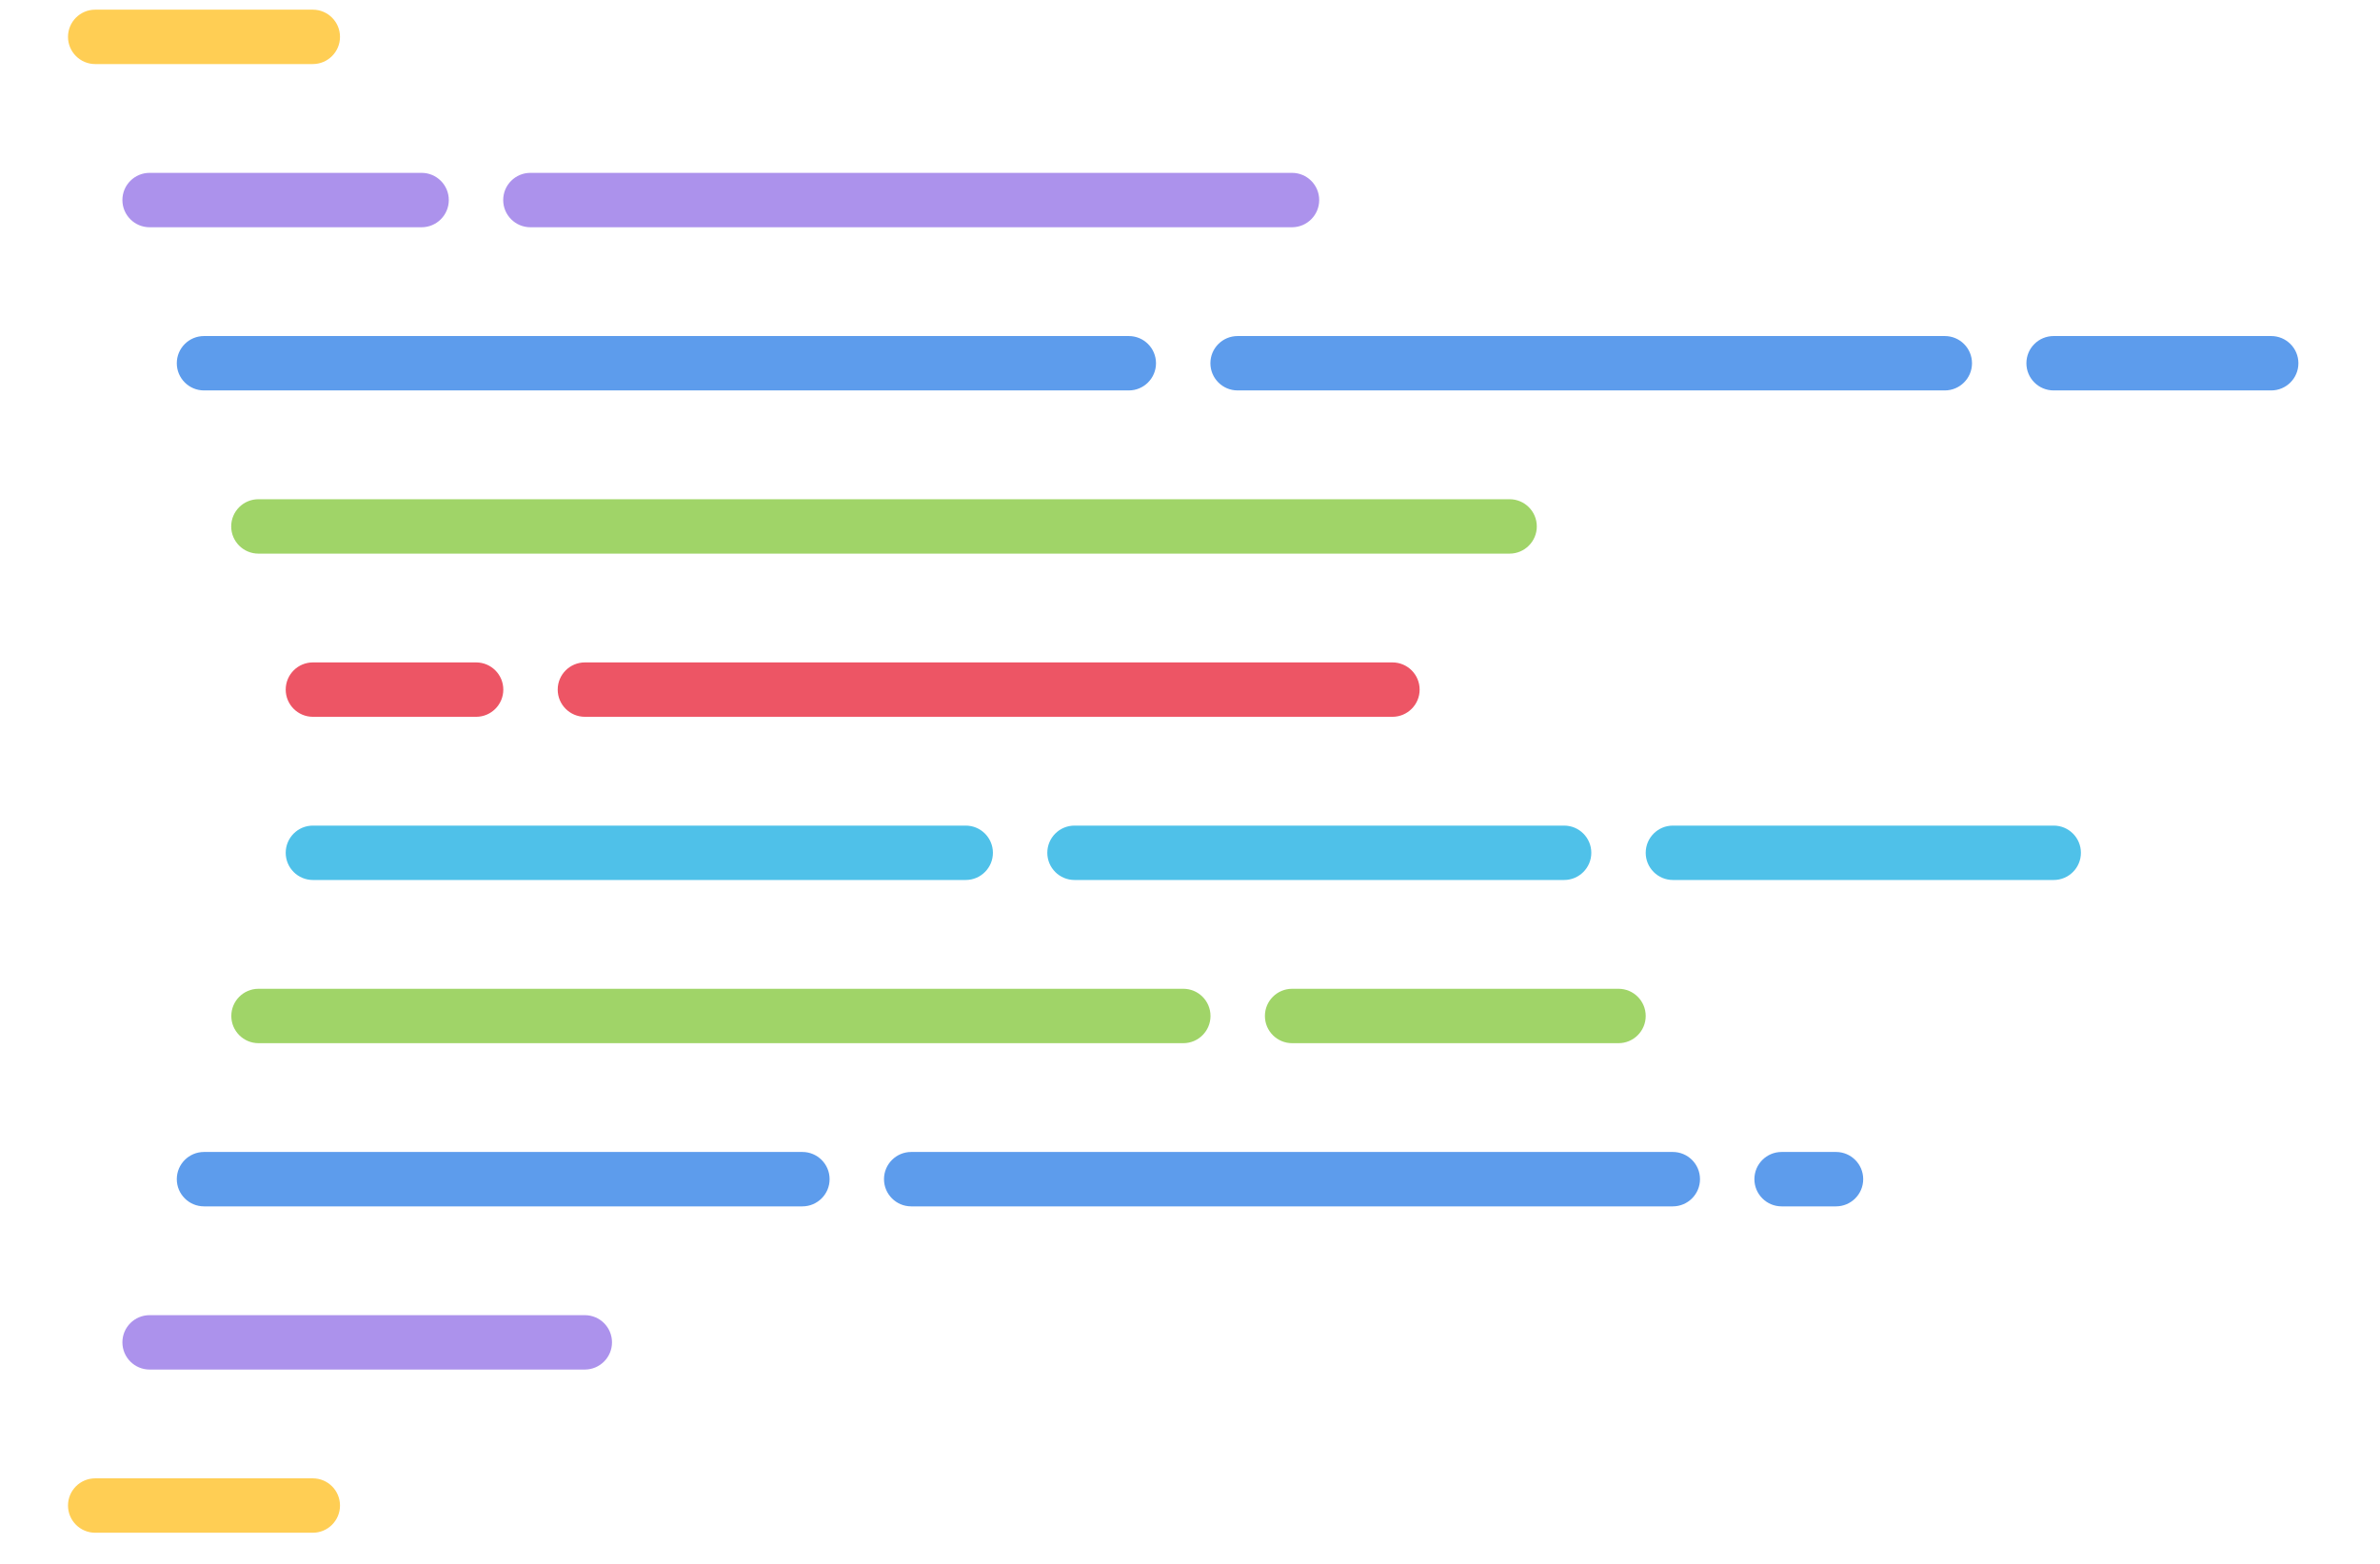
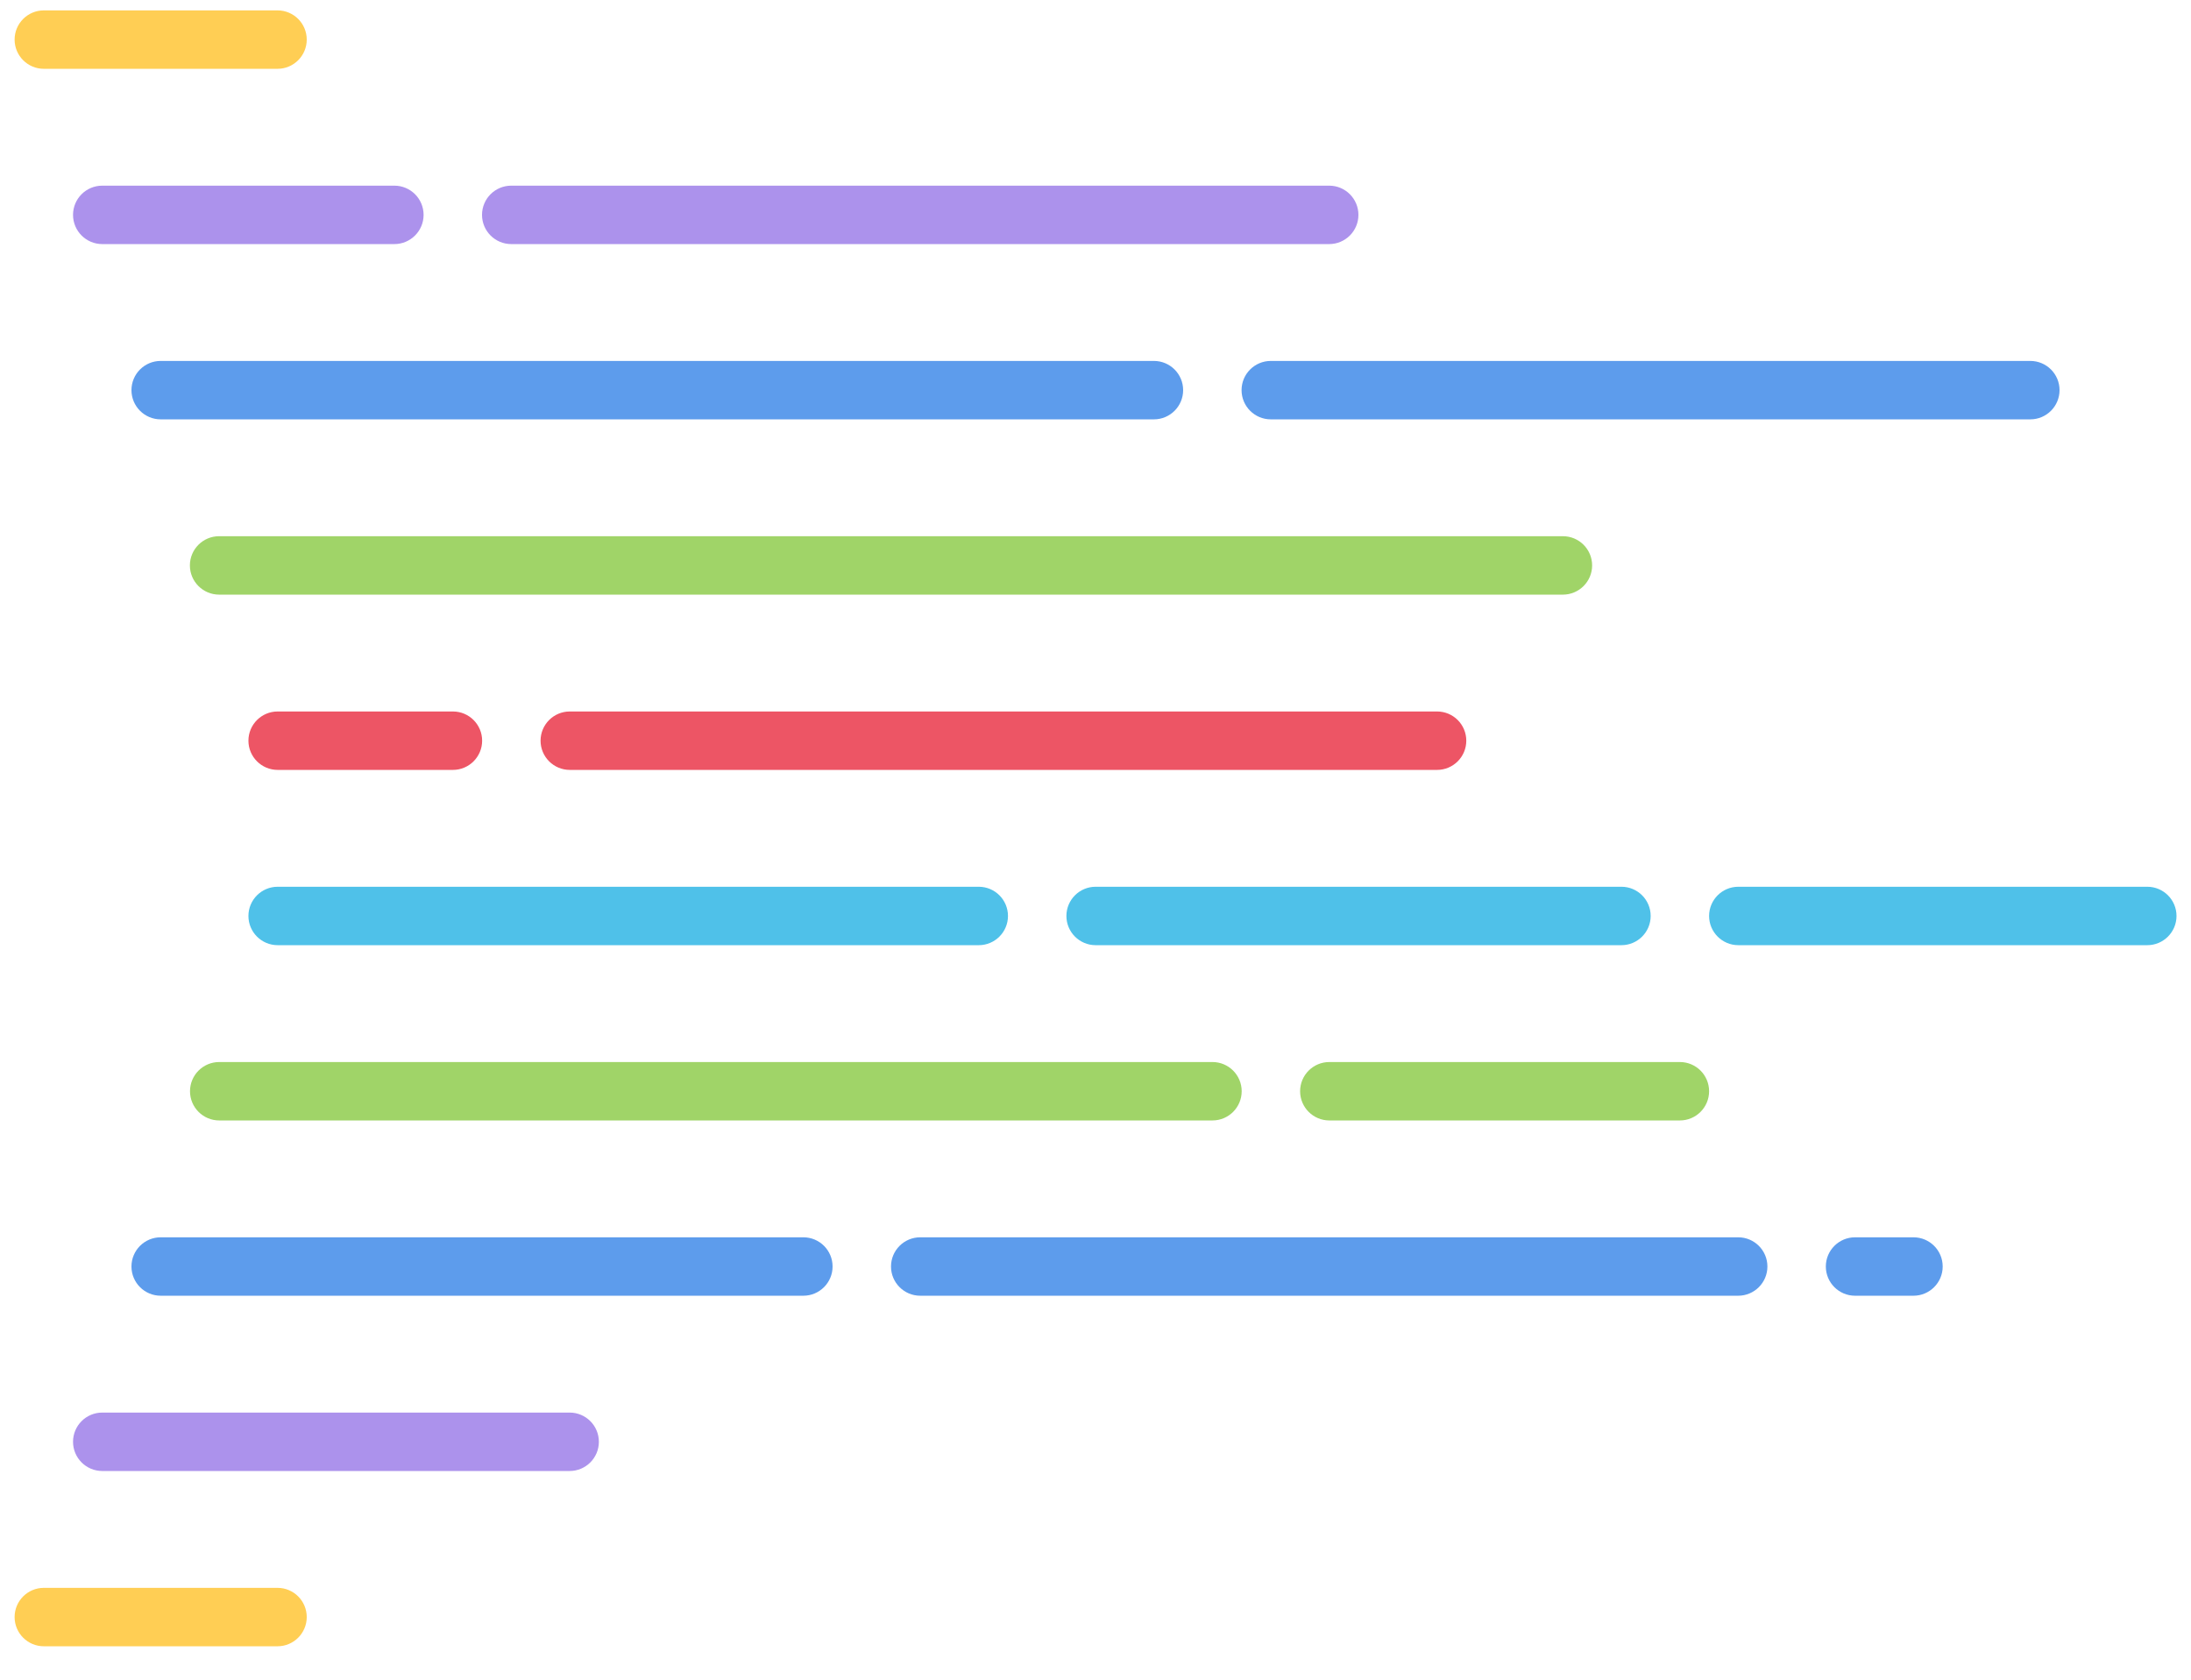
- <svg xmlns="http://www.w3.org/2000/svg" height="230pt" viewBox="50 45 350 225" width="350pt">
+ <svg xmlns="http://www.w3.org/2000/svg" height="230pt" viewBox="58 45 300 225" width="300pt">
  <path d="m96 51.922h-32c-2.207 0-4-1.793-4-4 0-2.211 1.793-4 4-4h32c2.207 0 4 1.789 4 4 0 2.207-1.793 4-4 4zm0 0" fill="#ffce54" />
  <path d="m240 75.922h-112c-2.207 0-4-1.793-4-4 0-2.211 1.793-4 4-4h112c2.207 0 4 1.789 4 4 0 2.207-1.793 4-4 4zm0 0" fill="#ac92ec" />
  <path d="m112 75.922h-40c-2.207 0-4-1.793-4-4 0-2.211 1.793-4 4-4h40c2.207 0 4 1.789 4 4 0 2.207-1.793 4-4 4zm0 0" fill="#ac92ec" />
  <path d="m336 99.922h-104c-2.207 0-4-1.793-4-4 0-2.211 1.793-4 4-4h104c2.207 0 4 1.789 4 4 0 2.207-1.793 4-4 4zm0 0" fill="#5d9cec" />
-   <path d="m384 99.922h-32c-2.207 0-4-1.793-4-4 0-2.211 1.793-4 4-4h32c2.207 0 4 1.789 4 4 0 2.207-1.793 4-4 4zm0 0" fill="#5d9cec" />
  <path d="m216 99.922h-136c-2.207 0-4-1.793-4-4 0-2.211 1.793-4 4-4h136c2.207 0 4 1.789 4 4 0 2.207-1.793 4-4 4zm0 0" fill="#5d9cec" />
  <path d="m120.016 147.922h-24c-2.207 0-4-1.793-4-4 0-2.211 1.793-4 4-4h24c2.207 0 4 1.789 4 4 0 2.207-1.793 4-4 4zm0 0" fill="#ed5565" />
  <path d="m254.77 147.922h-118.754c-2.207 0-4-1.793-4-4 0-2.211 1.793-4 4-4h118.754c2.207 0 4 1.789 4 4 0 2.207-1.793 4-4 4zm0 0" fill="#ed5565" />
  <path d="m272 123.922h-184c-2.207 0-4-1.793-4-4 0-2.211 1.793-4 4-4h184c2.207 0 4 1.789 4 4 0 2.207-1.793 4-4 4zm0 0" fill="#a0d468" />
  <path d="m280.016 171.922h-72c-2.207 0-4-1.793-4-4 0-2.211 1.793-4 4-4h72c2.207 0 4 1.789 4 4 0 2.207-1.793 4-4 4zm0 0" fill="#4fc1e9" />
  <path d="m224.016 195.922h-136c-2.207 0-4-1.793-4-4 0-2.211 1.793-4 4-4h136c2.207 0 4 1.789 4 4 0 2.207-1.793 4-4 4zm0 0" fill="#a0d468" />
  <path d="m136 243.922h-64c-2.207 0-4-1.793-4-4 0-2.211 1.793-4 4-4h64c2.207 0 4 1.789 4 4 0 2.207-1.793 4-4 4zm0 0" fill="#ac92ec" />
  <path d="m296 219.922h-112c-2.207 0-4-1.793-4-4 0-2.211 1.793-4 4-4h112c2.207 0 4 1.789 4 4 0 2.207-1.793 4-4 4zm0 0" fill="#5d9cec" />
  <path d="m320 219.922h-8c-2.207 0-4-1.793-4-4 0-2.211 1.793-4 4-4h8c2.207 0 4 1.789 4 4 0 2.207-1.793 4-4 4zm0 0" fill="#5d9cec" />
  <path d="m168 219.922h-88c-2.207 0-4-1.793-4-4 0-2.211 1.793-4 4-4h88c2.207 0 4 1.789 4 4 0 2.207-1.793 4-4 4zm0 0" fill="#5d9cec" />
  <path d="m96 267.922h-32c-2.207 0-4-1.793-4-4 0-2.211 1.793-4 4-4h32c2.207 0 4 1.789 4 4 0 2.207-1.793 4-4 4zm0 0" fill="#ffce54" />
  <path d="m288.016 195.922h-48c-2.207 0-4-1.793-4-4 0-2.211 1.793-4 4-4h48c2.207 0 4 1.789 4 4 0 2.207-1.793 4-4 4zm0 0" fill="#a0d468" />
  <path d="m352.016 171.922h-56c-2.207 0-4-1.793-4-4 0-2.211 1.793-4 4-4h56c2.207 0 4 1.789 4 4 0 2.207-1.793 4-4 4zm0 0" fill="#4fc1e9" />
  <path d="m192.016 171.922h-96c-2.207 0-4-1.793-4-4 0-2.211 1.793-4 4-4h96c2.207 0 4 1.789 4 4 0 2.207-1.793 4-4 4zm0 0" fill="#4fc1e9" />
</svg>
